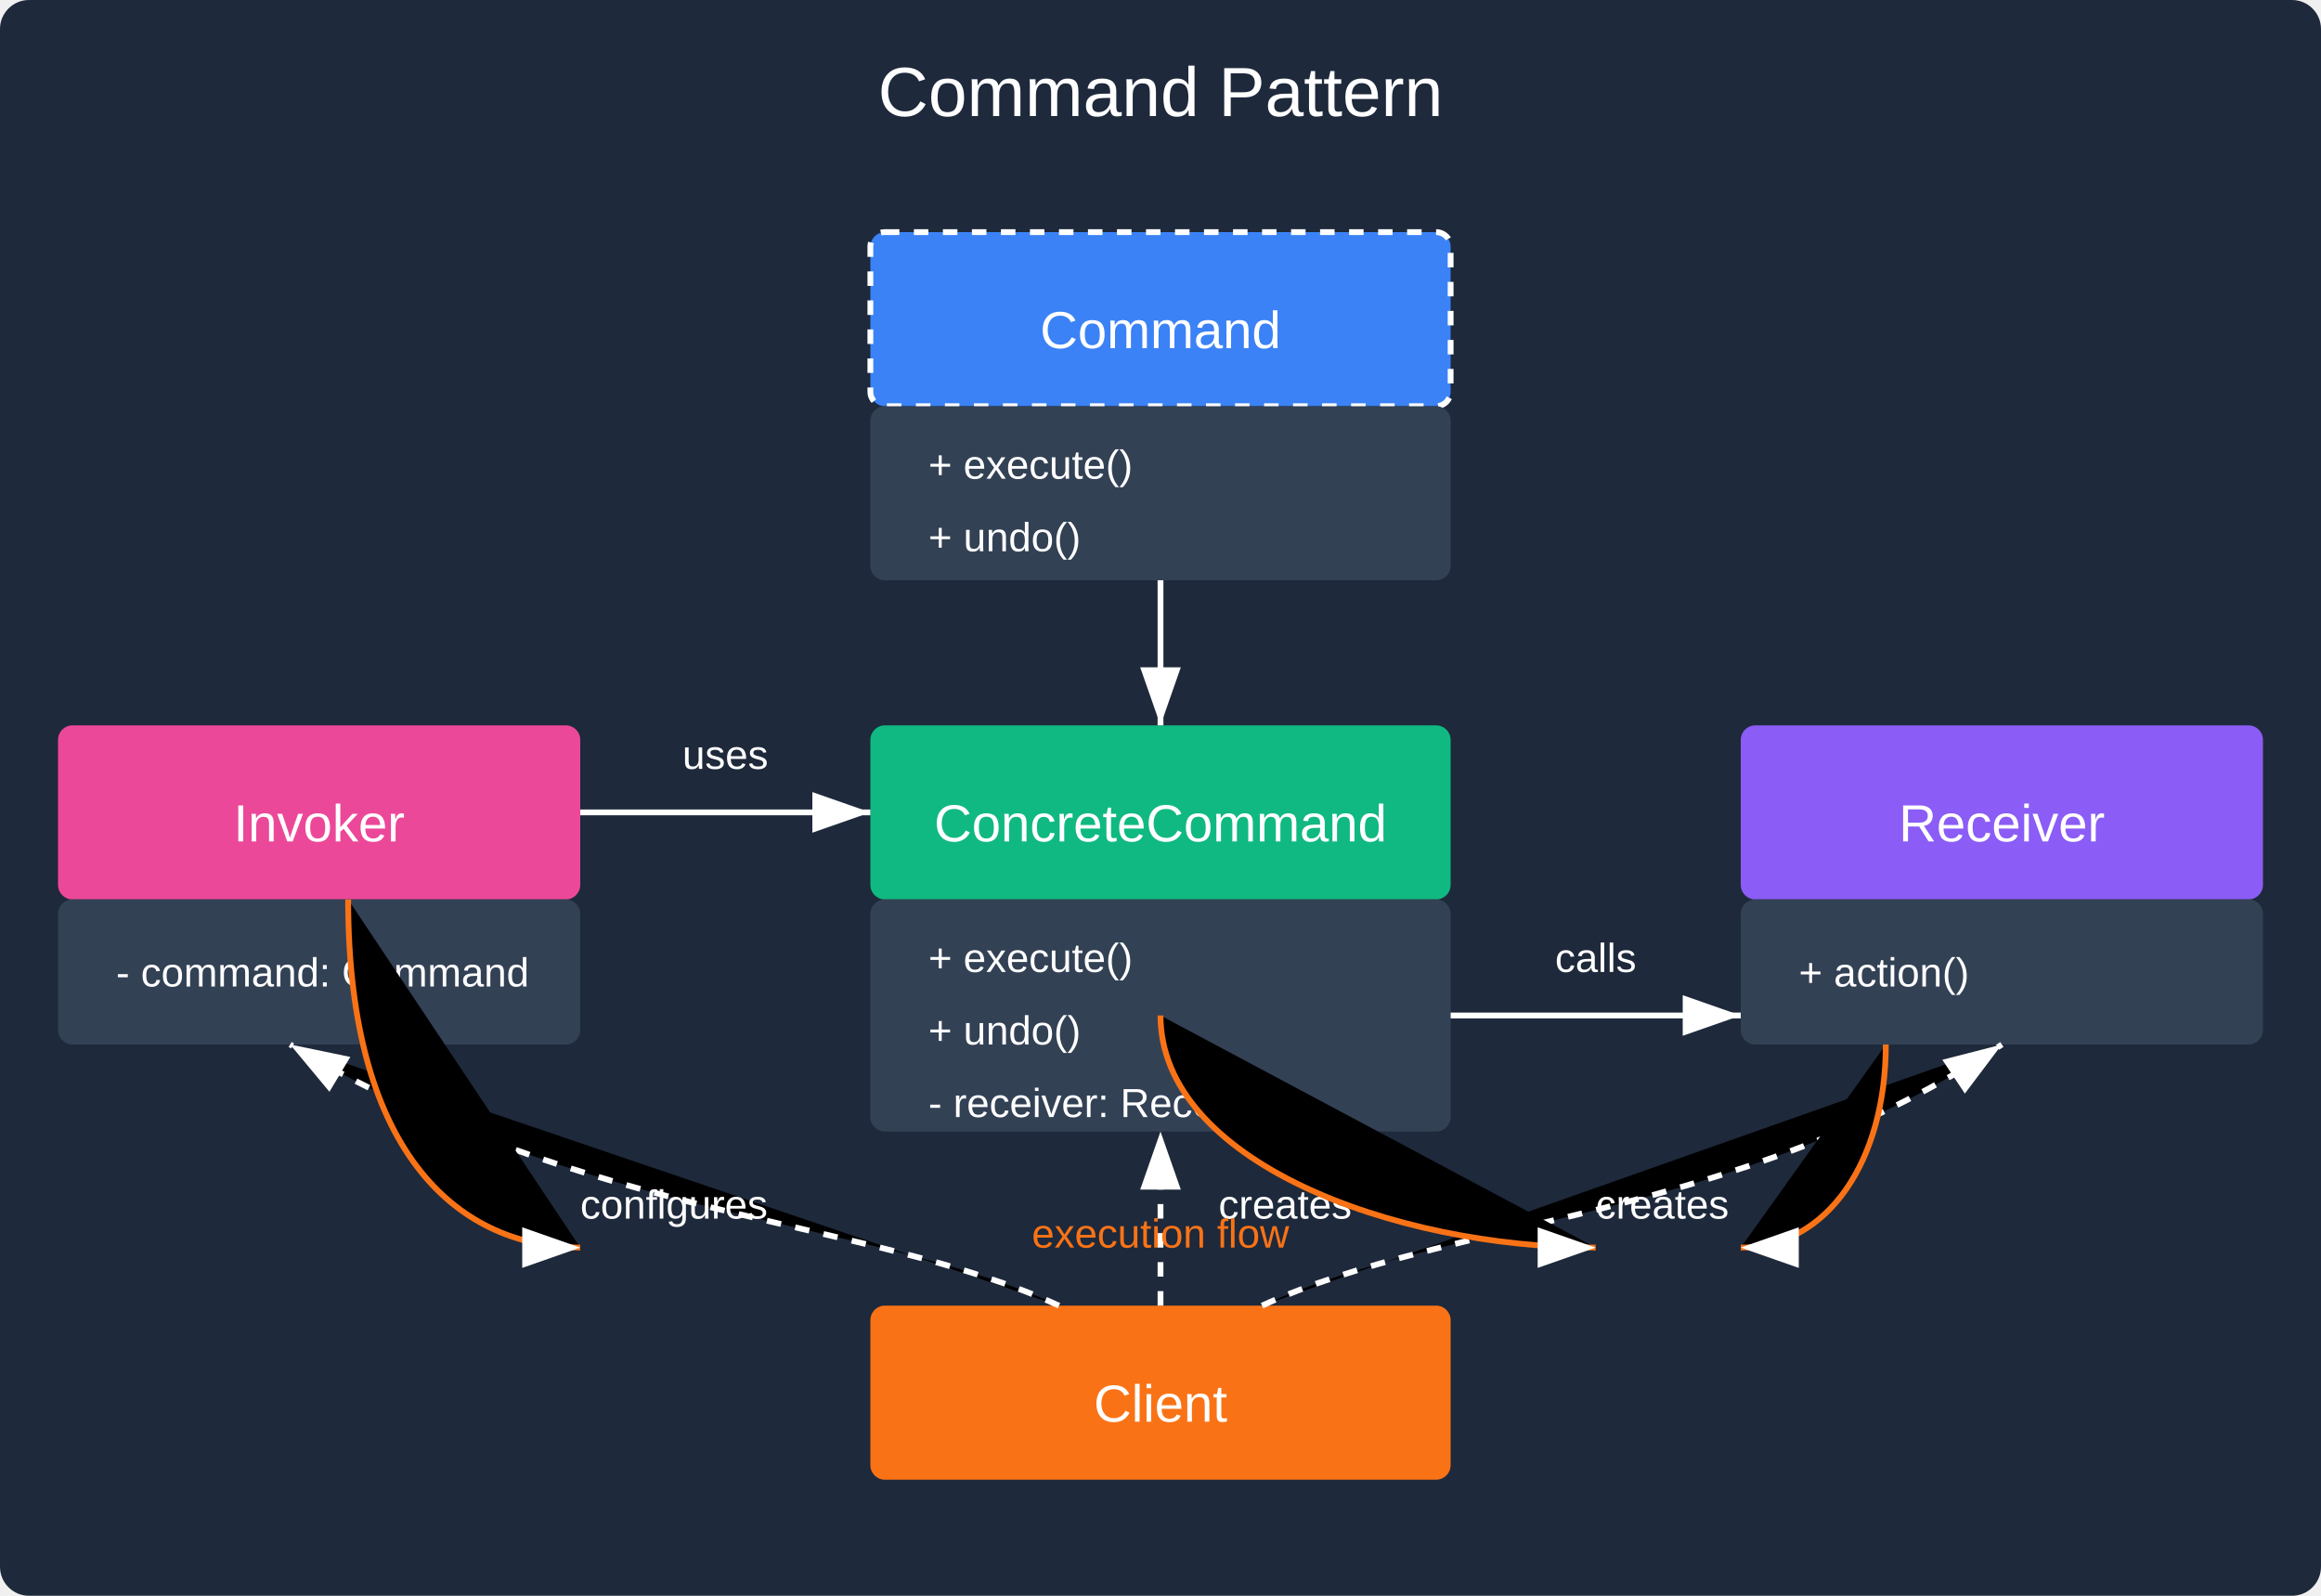
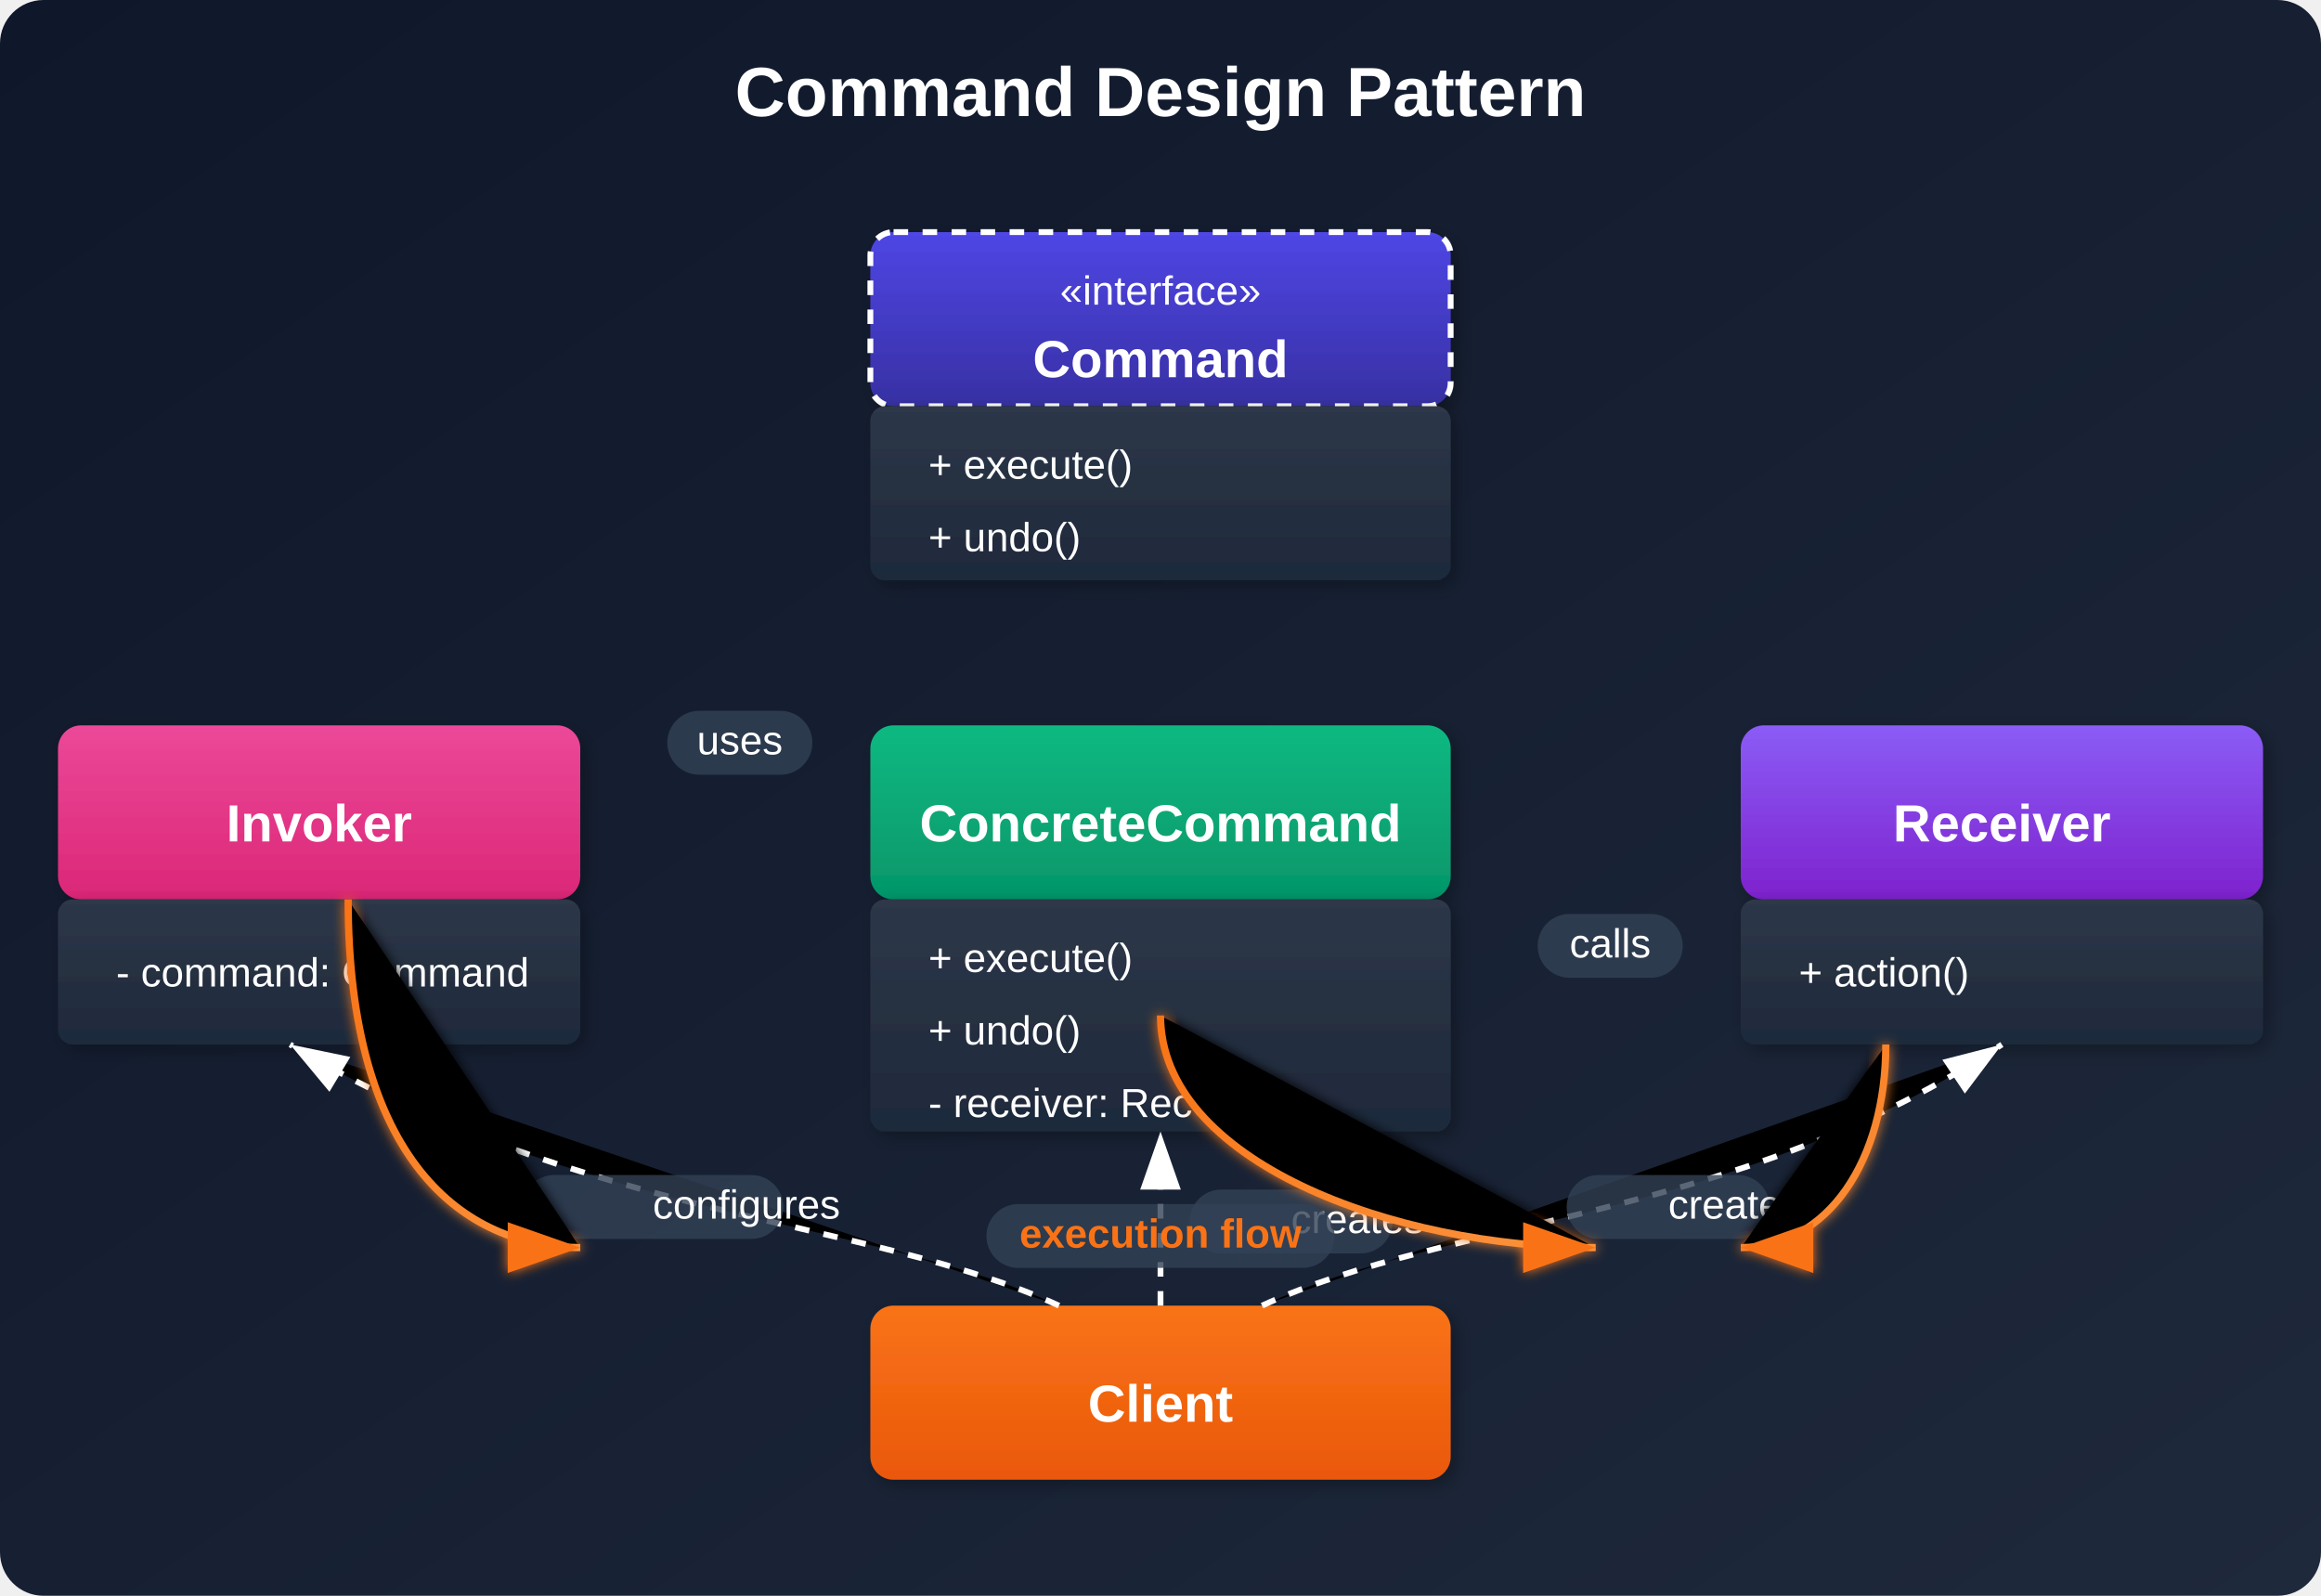
<svg xmlns="http://www.w3.org/2000/svg" viewBox="0 0 800 550" width="800" height="550">
-   <rect x="0" y="0" width="800" height="550" fill="#1e293b" rx="10" ry="10" />
-   <rect x="300" y="80" width="200" height="60" rx="5" fill="#3b82f6" stroke="#fff" stroke-width="2" stroke-dasharray="5,5" />
-   <text x="400" y="120" font-family="Arial, sans-serif" font-size="18" text-anchor="middle" fill="white">Command</text>
-   <rect x="300" y="140" width="200" height="60" rx="5" fill="#334155" />
-   <text x="320" y="165" font-family="Arial, sans-serif" font-size="14" fill="white">+ execute()</text>
-   <text x="320" y="190" font-family="Arial, sans-serif" font-size="14" fill="white">+ undo()</text>
-   <rect x="300" y="250" width="200" height="60" rx="5" fill="#10b981" />
-   <text x="400" y="290" font-family="Arial, sans-serif" font-size="18" text-anchor="middle" fill="white">ConcreteCommand</text>
-   <rect x="300" y="310" width="200" height="80" rx="5" fill="#334155" />
-   <text x="320" y="335" font-family="Arial, sans-serif" font-size="14" fill="white">+ execute()</text>
-   <text x="320" y="360" font-family="Arial, sans-serif" font-size="14" fill="white">+ undo()</text>
-   <text x="320" y="385" font-family="Arial, sans-serif" font-size="14" fill="white">- receiver: Receiver</text>
-   <rect x="600" y="250" width="180" height="60" rx="5" fill="#8b5cf6" />
-   <text x="690" y="290" font-family="Arial, sans-serif" font-size="18" text-anchor="middle" fill="white">Receiver</text>
-   <rect x="600" y="310" width="180" height="50" rx="5" fill="#334155" />
-   <text x="620" y="340" font-family="Arial, sans-serif" font-size="14" fill="white">+ action()</text>
-   <rect x="20" y="250" width="180" height="60" rx="5" fill="#ec4899" />
-   <text x="110" y="290" font-family="Arial, sans-serif" font-size="18" text-anchor="middle" fill="white">Invoker</text>
-   <rect x="20" y="310" width="180" height="50" rx="5" fill="#334155" />
-   <text x="40" y="340" font-family="Arial, sans-serif" font-size="14" fill="white">- command: Command</text>
-   <rect x="300" y="450" width="200" height="60" rx="5" fill="#f97316" />
-   <text x="400" y="490" font-family="Arial, sans-serif" font-size="18" text-anchor="middle" fill="white">Client</text>
-   <path d="M400 200 L400 250" stroke="#ffffff" stroke-width="2" marker-end="url(#arrowhead)" />
-   <path d="M200 280 L300 280" stroke="#ffffff" stroke-width="2" marker-end="url(#arrowhead)" />
-   <text x="250" y="265" font-family="Arial, sans-serif" font-size="14" text-anchor="middle" fill="white">uses</text>
-   <path d="M500 350 L600 350" stroke="#ffffff" stroke-width="2" marker-end="url(#arrowhead)" />
-   <text x="550" y="335" font-family="Arial, sans-serif" font-size="14" text-anchor="middle" fill="white">calls</text>
-   <path d="M400 450 L400 390" stroke="#ffffff" stroke-width="2" marker-end="url(#arrowhead)" stroke-dasharray="5,5" />
-   <text x="420" y="420" font-family="Arial, sans-serif" font-size="14" fill="white">creates</text>
-   <path d="M435 450 C500 420, 600 420, 690 360" stroke="#ffffff" stroke-width="2" marker-end="url(#arrowhead)" stroke-dasharray="5,5" />
-   <text x="550" y="420" font-family="Arial, sans-serif" font-size="14" fill="white">creates</text>
-   <path d="M365 450 C300 420, 200 420, 100 360" stroke="#ffffff" stroke-width="2" marker-end="url(#arrowhead)" stroke-dasharray="5,5" />
-   <text x="200" y="420" font-family="Arial, sans-serif" font-size="14" fill="white">configures</text>
-   <path d="M120 310 C120 400, 160 430, 200 430" stroke="#f97316" stroke-width="2" marker-end="url(#arrowhead)" />
-   <path d="M400 350 C400 400, 480 430, 550 430" stroke="#f97316" stroke-width="2" marker-end="url(#arrowhead)" />
-   <path d="M650 360 C650 400, 630 430, 600 430" stroke="#f97316" stroke-width="2" marker-end="url(#arrowhead)" />
-   <text x="400" y="430" font-family="Arial, sans-serif" font-size="14" text-anchor="middle" fill="#f97316">execution flow</text>
  <defs>
+     <linearGradient id="interfaceGradient" x1="0%" y1="0%" x2="0%" y2="100%">
+       <stop offset="0%" stop-color="#4f46e5" />
+       <stop offset="100%" stop-color="#3730a3" />
+     </linearGradient>
+     <linearGradient id="concreteGradient" x1="0%" y1="0%" x2="0%" y2="100%">
+       <stop offset="0%" stop-color="#10b981" />
+       <stop offset="100%" stop-color="#059669" />
+     </linearGradient>
+     <linearGradient id="receiverGradient" x1="0%" y1="0%" x2="0%" y2="100%">
+       <stop offset="0%" stop-color="#8b5cf6" />
+       <stop offset="100%" stop-color="#7e22ce" />
+     </linearGradient>
+     <linearGradient id="invokerGradient" x1="0%" y1="0%" x2="0%" y2="100%">
+       <stop offset="0%" stop-color="#ec4899" />
+       <stop offset="100%" stop-color="#db2777" />
+     </linearGradient>
+     <linearGradient id="clientGradient" x1="0%" y1="0%" x2="0%" y2="100%">
+       <stop offset="0%" stop-color="#f97316" />
+       <stop offset="100%" stop-color="#ea580c" />
+     </linearGradient>
+     <linearGradient id="methodGradient" x1="0%" y1="0%" x2="0%" y2="100%">
+       <stop offset="0%" stop-color="#2d3748" />
+       <stop offset="100%" stop-color="#1e293b" />
+     </linearGradient>
+     <linearGradient id="flowGradient" x1="0%" y1="0%" x2="100%" y2="100%">
+       <stop offset="0%" stop-color="#f97316" />
+       <stop offset="100%" stop-color="#fb923c" />
+     </linearGradient>
+     <linearGradient id="bgGradient" x1="0%" y1="0%" x2="100%" y2="100%">
+       <stop offset="0%" stop-color="#0f172a" />
+       <stop offset="100%" stop-color="#1e293b" />
+     </linearGradient>
+     <filter id="dropShadow" x="-20%" y="-20%" width="140%" height="140%">
+       <feDropShadow dx="2" dy="2" stdDeviation="3" flood-opacity="0.3" />
+     </filter>
+     <filter id="glow" x="-50%" y="-50%" width="200%" height="200%">
+       <feGaussianBlur stdDeviation="2" result="blur" />
+       <feComposite in="SourceGraphic" in2="blur" operator="over" />
+     </filter>
    <marker id="arrowhead" markerWidth="10" markerHeight="7" refX="10" refY="3.5" orient="auto">
      <polygon points="0 0, 10 3.5, 0 7" fill="#ffffff" />
    </marker>
+     <marker id="flowArrow" markerWidth="10" markerHeight="7" refX="10" refY="3.5" orient="auto">
+       <polygon points="0 0, 10 3.5, 0 7" fill="#f97316" />
+     </marker>
  </defs>
-   <text x="400" y="40" font-family="Arial, sans-serif" font-size="24" text-anchor="middle" fill="white">Command Pattern</text>
+   <rect x="0" y="0" width="800" height="550" fill="url(#bgGradient)" rx="15" ry="15" />
+   <text x="400" y="40" font-family="'Segoe UI', Arial, sans-serif" font-size="24" font-weight="600" text-anchor="middle" fill="white">Command Design Pattern</text>
+   <rect x="300" y="80" width="200" height="60" rx="8" fill="url(#interfaceGradient)" stroke="#fff" stroke-width="2" stroke-dasharray="5,5" filter="url(#dropShadow)" />
+   <text x="400" y="105" font-family="'Segoe UI', Arial, sans-serif" font-size="14" font-weight="500" text-anchor="middle" fill="white">«interface»</text>
+   <text x="400" y="130" font-family="'Segoe UI', Arial, sans-serif" font-size="18" font-weight="600" text-anchor="middle" fill="white">Command</text>
+   <rect x="300" y="140" width="200" height="60" rx="5" fill="url(#methodGradient)" filter="url(#dropShadow)" />
+   <text x="320" y="165" font-family="'Segoe UI', Arial, sans-serif" font-size="14" fill="white">+ execute()</text>
+   <text x="320" y="190" font-family="'Segoe UI', Arial, sans-serif" font-size="14" fill="white">+ undo()</text>
+   <rect x="300" y="250" width="200" height="60" rx="8" fill="url(#concreteGradient)" filter="url(#dropShadow)" />
+   <text x="400" y="290" font-family="'Segoe UI', Arial, sans-serif" font-size="18" font-weight="600" text-anchor="middle" fill="white">ConcreteCommand</text>
+   <rect x="300" y="310" width="200" height="80" rx="5" fill="url(#methodGradient)" filter="url(#dropShadow)" />
+   <text x="320" y="335" font-family="'Segoe UI', Arial, sans-serif" font-size="14" fill="white">+ execute()</text>
+   <text x="320" y="360" font-family="'Segoe UI', Arial, sans-serif" font-size="14" fill="white">+ undo()</text>
+   <text x="320" y="385" font-family="'Segoe UI', Arial, sans-serif" font-size="14" fill="white">- receiver: Receiver</text>
+   <rect x="600" y="250" width="180" height="60" rx="8" fill="url(#receiverGradient)" filter="url(#dropShadow)" />
+   <text x="690" y="290" font-family="'Segoe UI', Arial, sans-serif" font-size="18" font-weight="600" text-anchor="middle" fill="white">Receiver</text>
+   <rect x="600" y="310" width="180" height="50" rx="5" fill="url(#methodGradient)" filter="url(#dropShadow)" />
+   <text x="620" y="340" font-family="'Segoe UI', Arial, sans-serif" font-size="14" fill="white">+ action()</text>
+   <rect x="20" y="250" width="180" height="60" rx="8" fill="url(#invokerGradient)" filter="url(#dropShadow)" />
+   <text x="110" y="290" font-family="'Segoe UI', Arial, sans-serif" font-size="18" font-weight="600" text-anchor="middle" fill="white">Invoker</text>
+   <rect x="20" y="310" width="180" height="50" rx="5" fill="url(#methodGradient)" filter="url(#dropShadow)" />
+   <text x="40" y="340" font-family="'Segoe UI', Arial, sans-serif" font-size="14" fill="white">- command: Command</text>
+   <rect x="300" y="450" width="200" height="60" rx="8" fill="url(#clientGradient)" filter="url(#dropShadow)" />
+   <text x="400" y="490" font-family="'Segoe UI', Arial, sans-serif" font-size="18" font-weight="600" text-anchor="middle" fill="white">Client</text>
+   <path d="M400 200 L400 250" stroke="#ffffff" stroke-width="2" marker-end="url(#arrowhead)" filter="url(#glow)" />
+   <path d="M200 280 L300 280" stroke="#ffffff" stroke-width="2" marker-end="url(#arrowhead)" filter="url(#glow)" />
+   <rect x="230" y="245" width="50" height="22" rx="11" fill="#334155" fill-opacity="0.8" />
+   <text x="255" y="260" font-family="'Segoe UI', Arial, sans-serif" font-size="14" text-anchor="middle" fill="white">uses</text>
+   <path d="M500 350 L600 350" stroke="#ffffff" stroke-width="2" marker-end="url(#arrowhead)" filter="url(#glow)" />
+   <rect x="530" y="315" width="50" height="22" rx="11" fill="#334155" fill-opacity="0.8" />
+   <text x="555" y="330" font-family="'Segoe UI', Arial, sans-serif" font-size="14" text-anchor="middle" fill="white">calls</text>
+   <path d="M400 450 L400 390" stroke="#ffffff" stroke-width="2" marker-end="url(#arrowhead)" stroke-dasharray="5,5" />
+   <rect x="410" y="410" width="70" height="22" rx="11" fill="#334155" fill-opacity="0.8" />
+   <text x="445" y="425" font-family="'Segoe UI', Arial, sans-serif" font-size="14" fill="white">creates</text>
+   <path d="M435 450 C500 420, 600 420, 690 360" stroke="#ffffff" stroke-width="2" marker-end="url(#arrowhead)" stroke-dasharray="5,5" />
+   <rect x="540" y="405" width="70" height="22" rx="11" fill="#334155" fill-opacity="0.8" />
+   <text x="575" y="420" font-family="'Segoe UI', Arial, sans-serif" font-size="14" fill="white">creates</text>
+   <path d="M365 450 C300 420, 200 420, 100 360" stroke="#ffffff" stroke-width="2" marker-end="url(#arrowhead)" stroke-dasharray="5,5" />
+   <rect x="180" y="405" width="90" height="22" rx="11" fill="#334155" fill-opacity="0.8" />
+   <text x="225" y="420" font-family="'Segoe UI', Arial, sans-serif" font-size="14" fill="white">configures</text>
+   <path d="M120 310 C120 400, 160 430, 200 430" stroke="url(#flowGradient)" stroke-width="2.5" marker-end="url(#flowArrow)" filter="url(#glow)" />
+   <path d="M400 350 C400 400, 480 430, 550 430" stroke="url(#flowGradient)" stroke-width="2.5" marker-end="url(#flowArrow)" filter="url(#glow)" />
+   <path d="M650 360 C650 400, 630 430, 600 430" stroke="url(#flowGradient)" stroke-width="2.5" marker-end="url(#flowArrow)" filter="url(#glow)" />
+   <rect x="340" y="415" width="120" height="22" rx="11" fill="#334155" fill-opacity="0.8" />
+   <text x="400" y="430" font-family="'Segoe UI', Arial, sans-serif" font-size="14" text-anchor="middle" fill="#f97316" font-weight="600">execution flow</text>
</svg>
